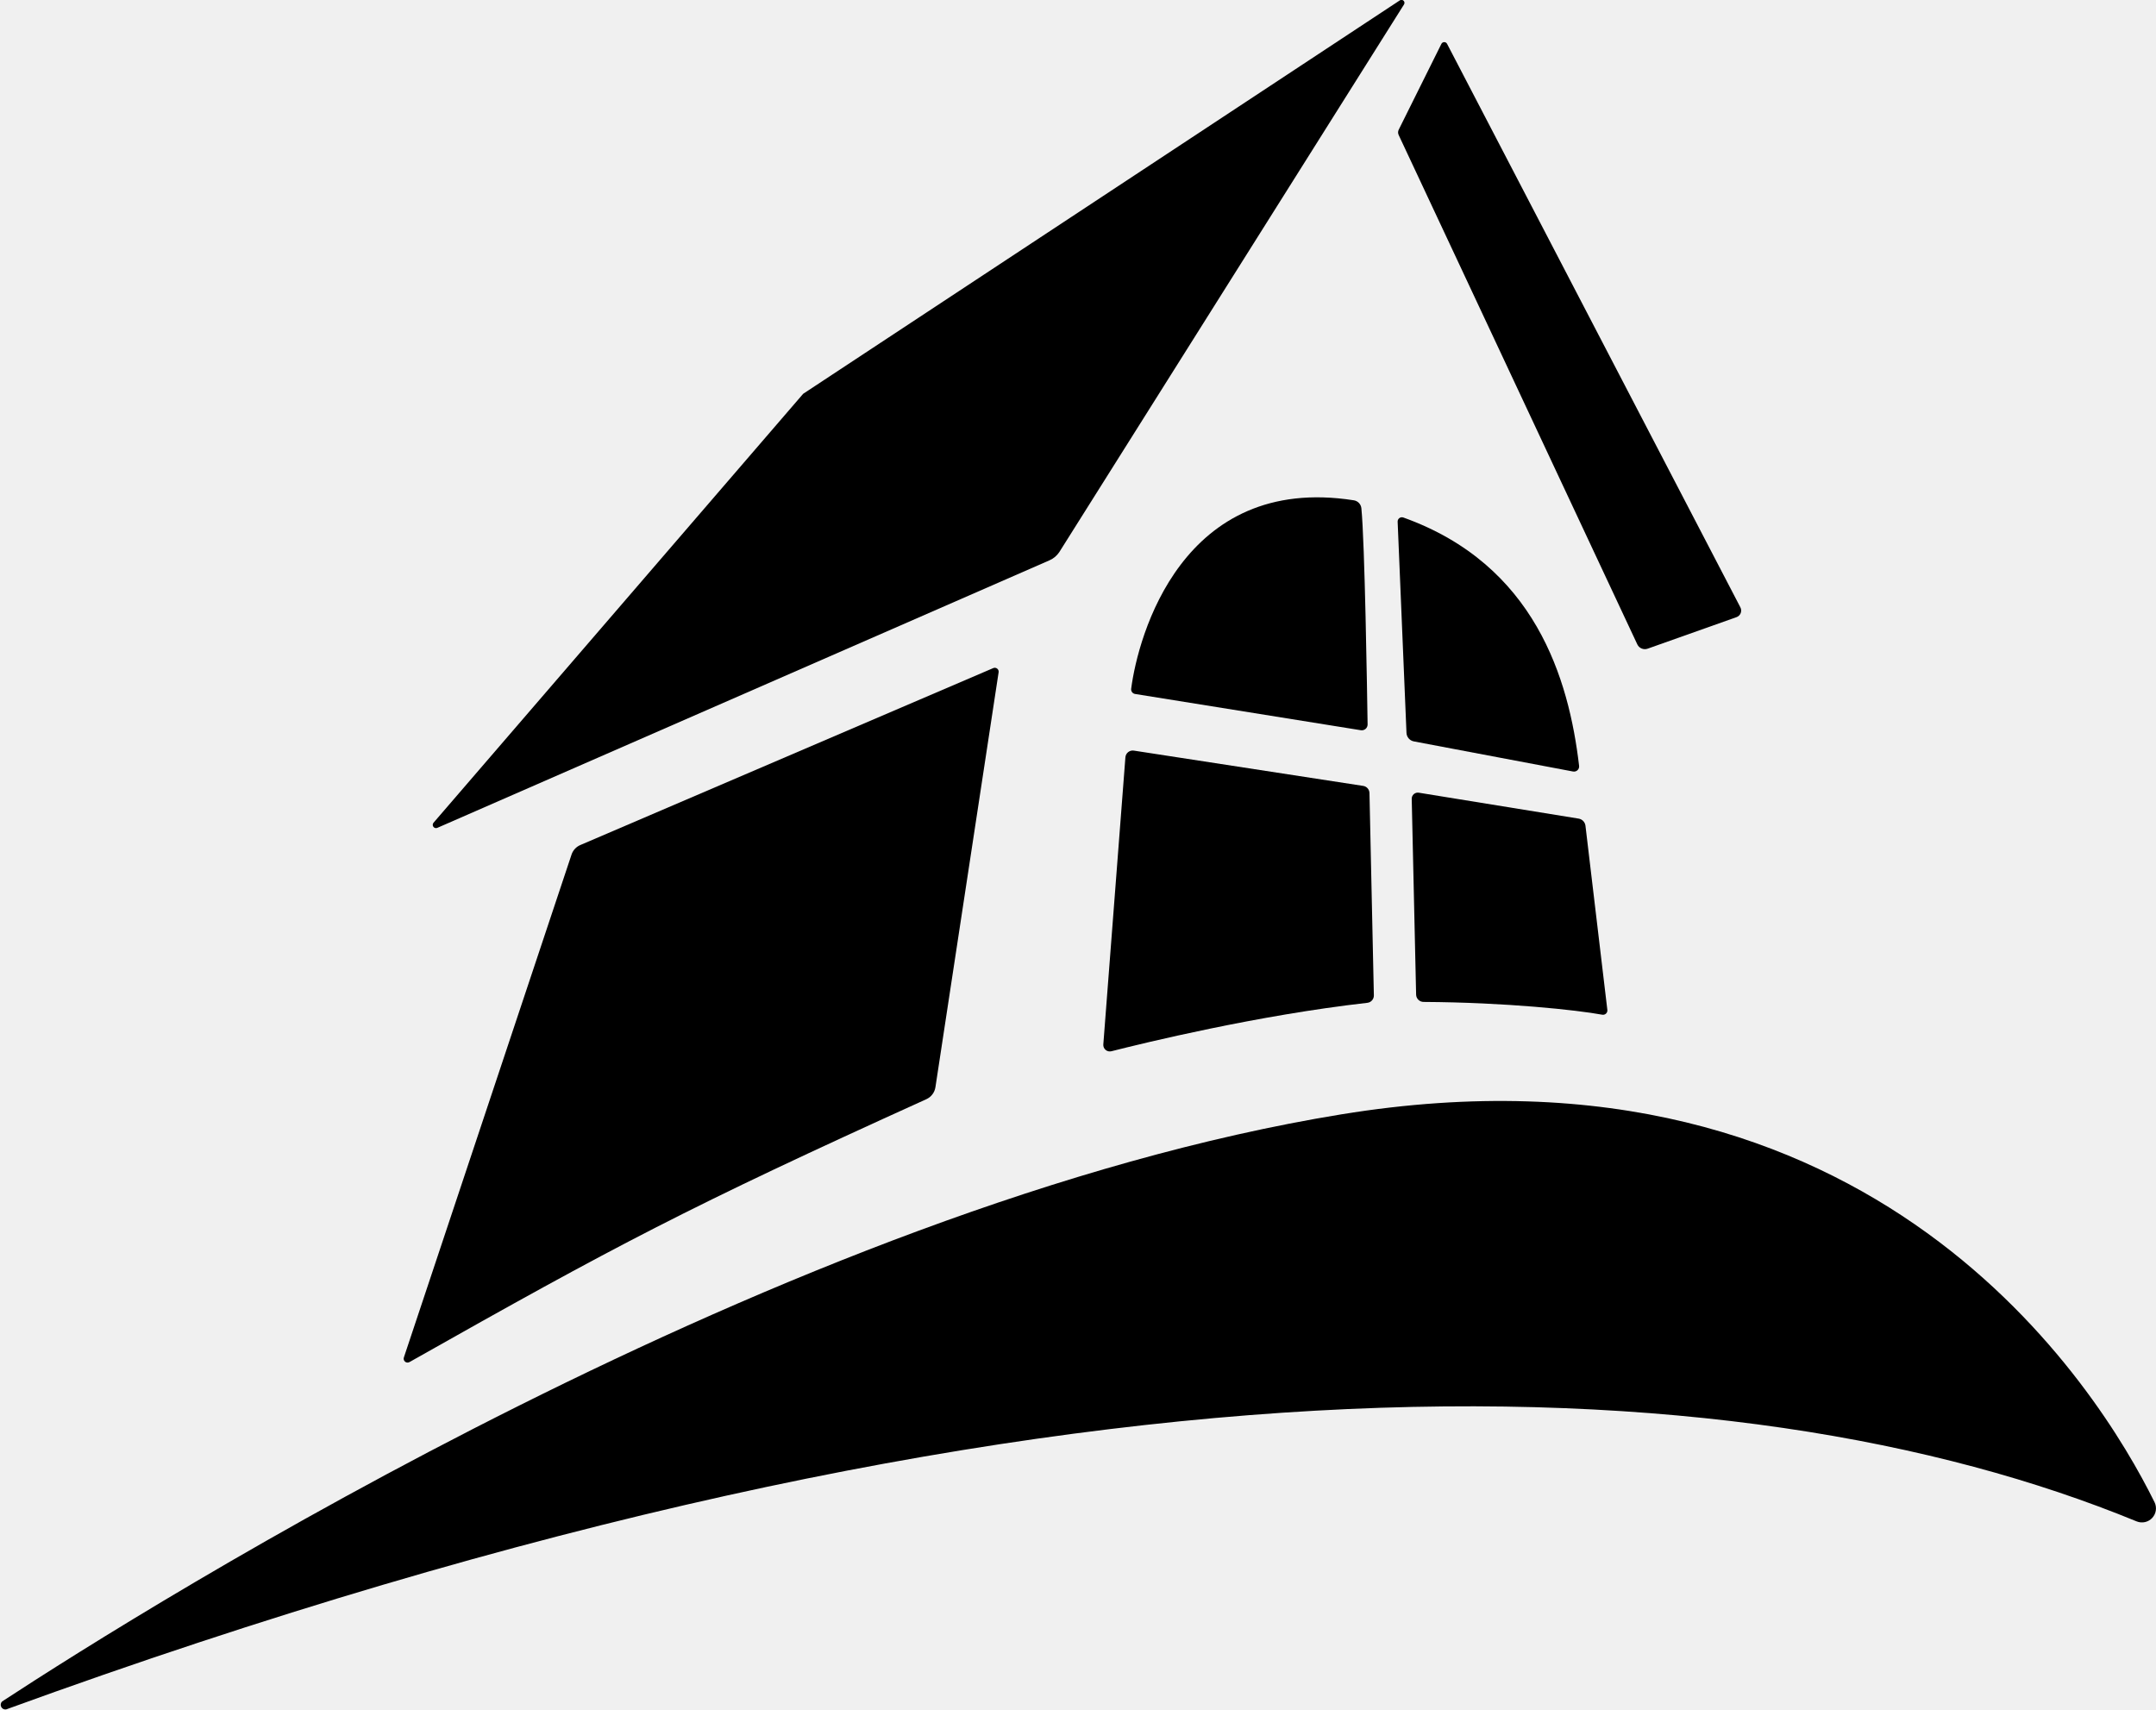
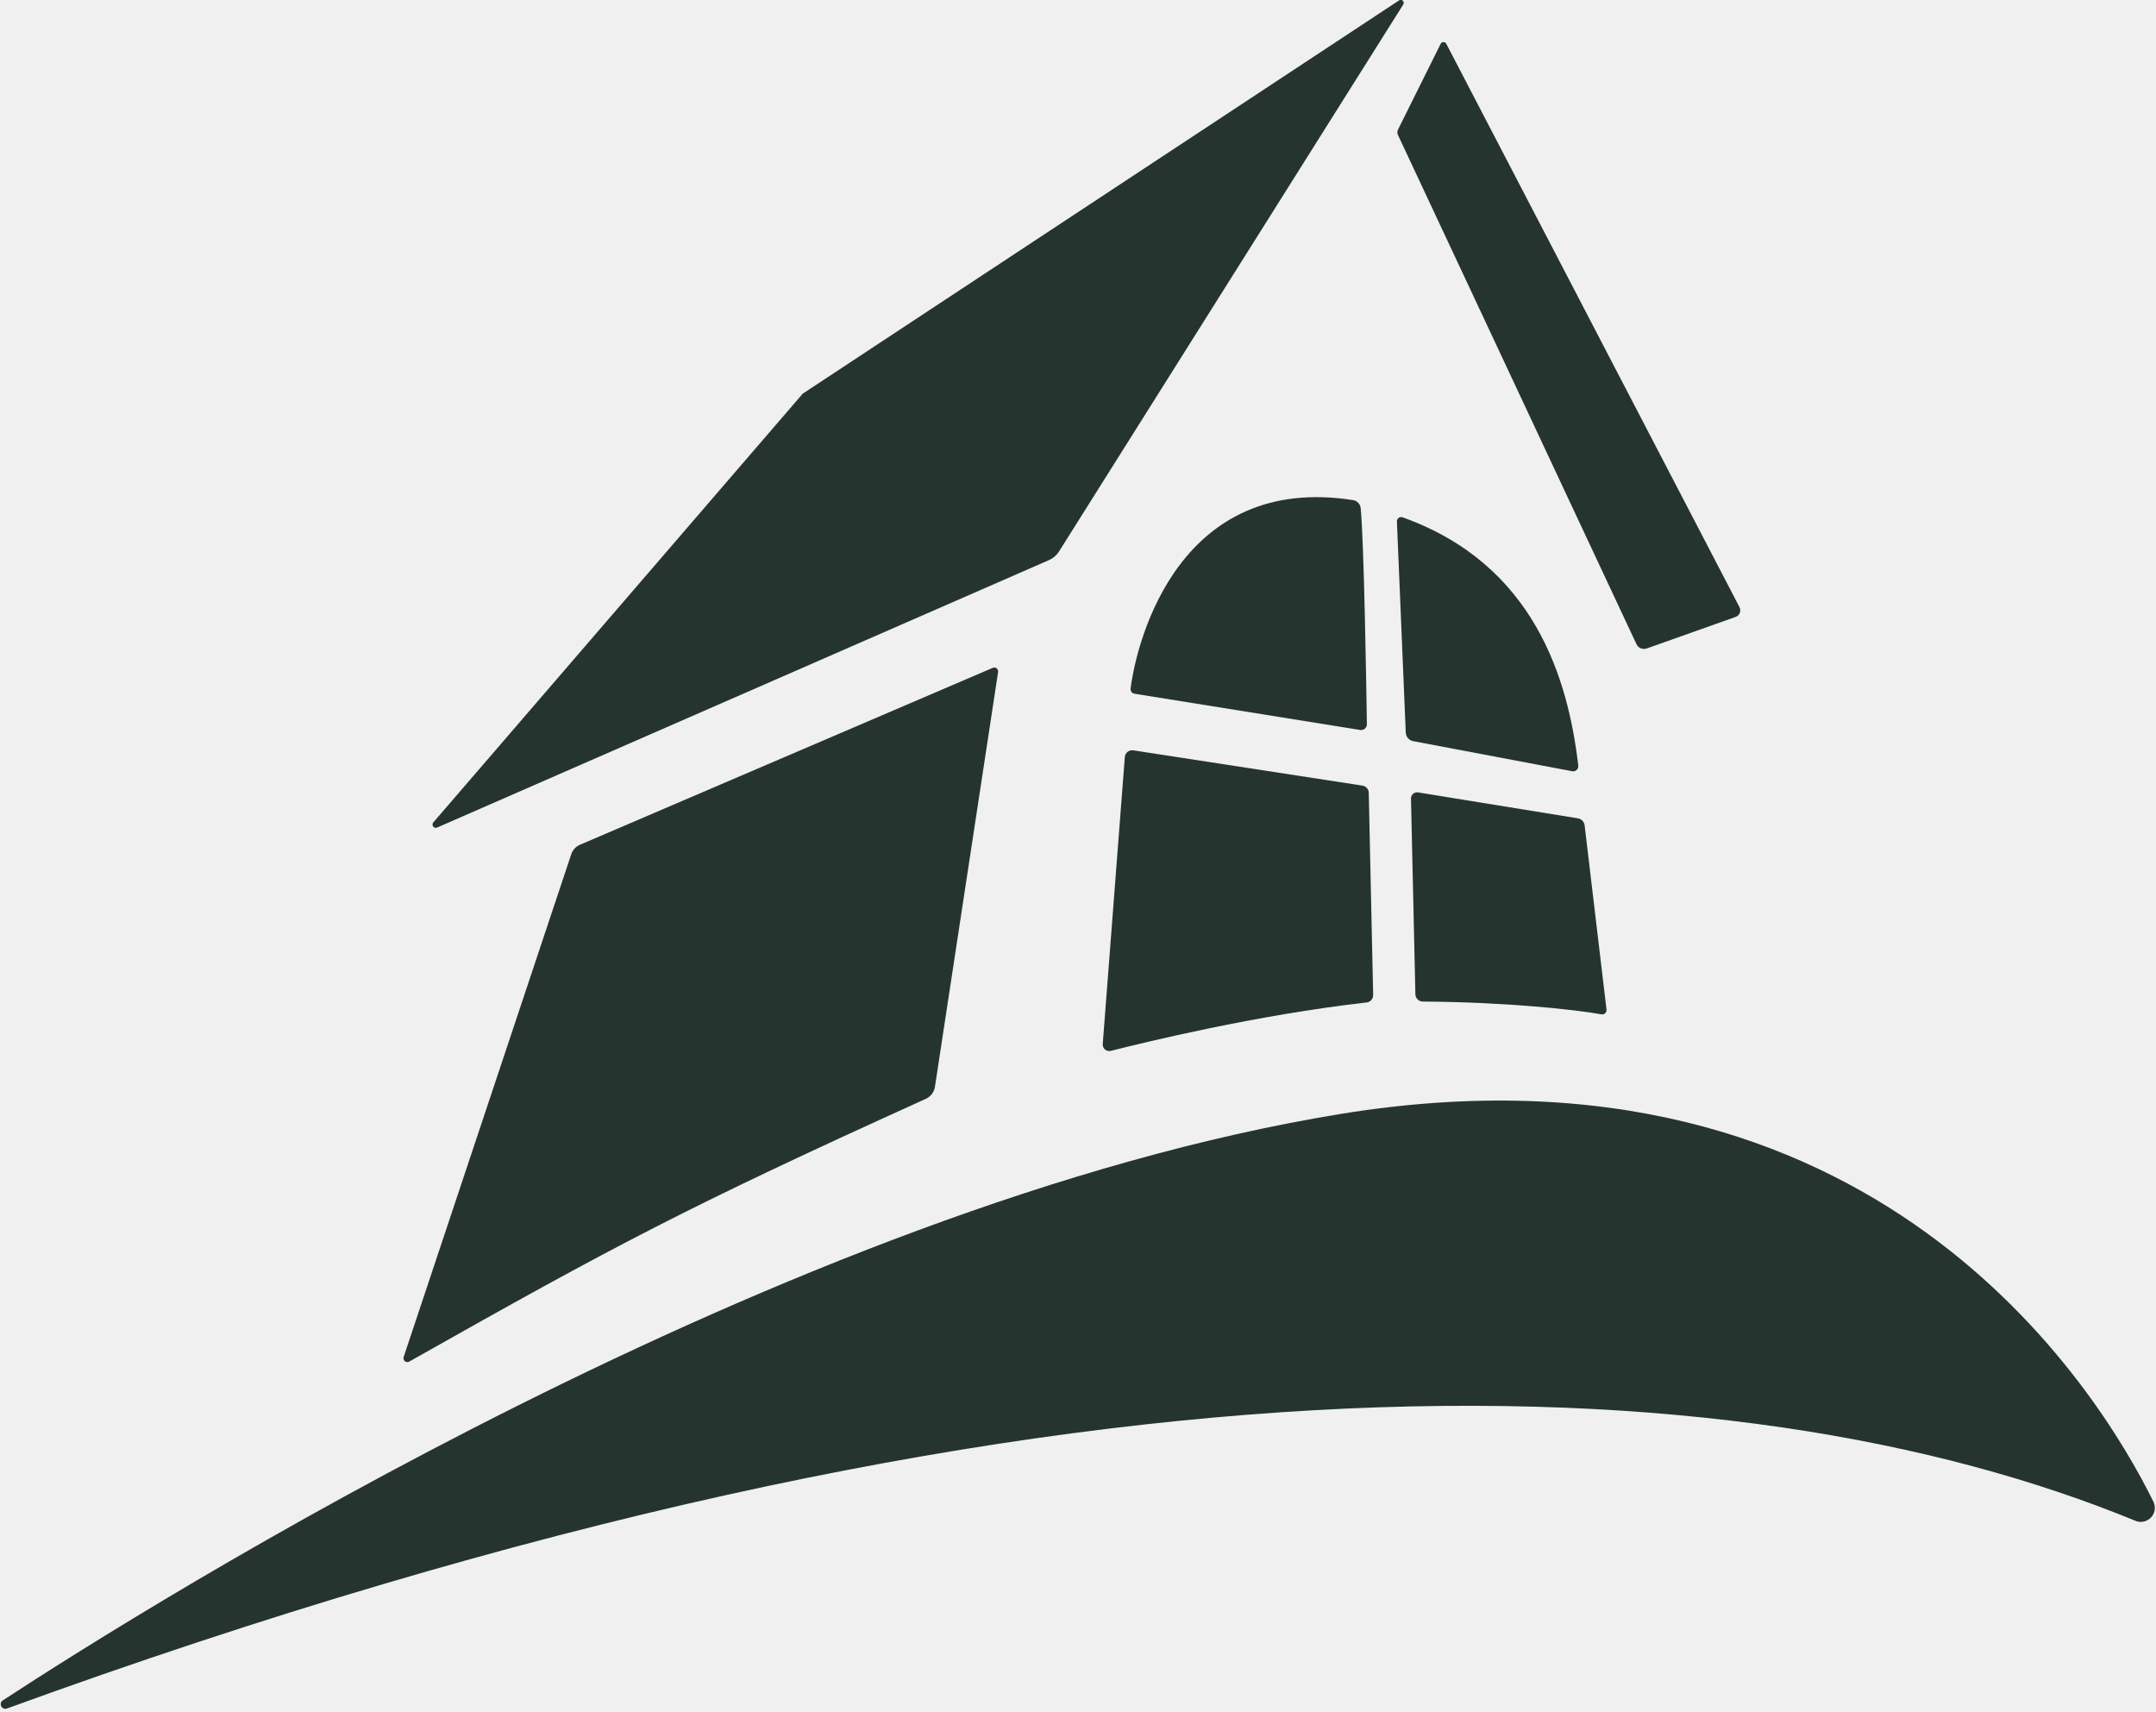
- <svg xmlns="http://www.w3.org/2000/svg" id="Layer_2" data-name="Layer 2" viewBox="0 0 460.76 365.42">
-   <path d="M622.11,1122c1.44-11.14,10.85-46,47.59-40.24a1.92,1.92,0,0,1,1.6,1.7c.73,7.24,1.22,39,1.33,46.21a1.24,1.24,0,0,1-1.44,1.23L623,1123.16A1,1,0,0,1,622.11,1122Z" transform="translate(-380.36 -974.83)" />
-   <path d="M679.05,1086.32l1.89,45.13a1.94,1.94,0,0,0,1.58,1.84l34,6.43a1.1,1.1,0,0,0,1.31-1.21c-2.18-18.57-9.39-43-37.58-53.08A.91.91,0,0,0,679.05,1086.32Z" transform="translate(-380.36 -974.83)" />
-   <path d="M620.87,1136.69l-4.72,61.36a1.39,1.39,0,0,0,1.73,1.46c6.85-1.74,31.28-7.71,54.7-10.35a1.57,1.57,0,0,0,1.39-1.59l-.94-43.25a1.58,1.58,0,0,0-1.33-1.52l-49-7.54A1.57,1.57,0,0,0,620.87,1136.69Z" transform="translate(-380.36 -974.83)" />
-   <path d="M683,1187.43l-.94-41.88a1.3,1.3,0,0,1,1.5-1.3l34.17,5.54a1.75,1.75,0,0,1,1.46,1.52l4.68,39.39a.93.93,0,0,1-1.1,1c-5.42-1-20.5-2.63-38.16-2.73A1.6,1.6,0,0,1,683,1187.43Z" transform="translate(-380.36 -974.83)" />
-   <path d="M593.78,1118.48l-13.51,88.72a3.37,3.37,0,0,1-1.94,2.56c-50.93,23.08-66.39,31.29-110.44,56.17a.83.83,0,0,1-1.21-1l35.84-107.5a3.37,3.37,0,0,1,1.88-2l88.23-37.81A.83.83,0,0,1,593.78,1118.48Z" transform="translate(-380.36 -974.83)" />
-   <path d="M473.81,1151.77l130.85-57.19a4.79,4.79,0,0,0,2.12-1.81l73.64-117a.64.64,0,0,0-.89-.87L552,1059l-79,91.68A.7.7,0,0,0,473.81,1151.77Z" transform="translate(-380.36 -974.83)" />
-   <path d="M679.28,1002.55l9.12-18.34a.68.68,0,0,1,1.22,0l62.68,120.43a1.49,1.49,0,0,1-.82,2.09l-19,6.74a1.78,1.78,0,0,1-2.21-.92l-51-108.87A1.29,1.29,0,0,1,679.28,1002.55Z" transform="translate(-380.36 -974.83)" />
-   <path d="M381.67,1340.18a1,1,0,0,1-.86-1.7C412.44,1317.79,548.57,1232.3,667,1213c114.16-18.6,161.82,58.62,173.81,82.9A3,3,0,0,1,837,1300C751.83,1265,606,1258.49,381.67,1340.18Z" transform="translate(-380.36 -974.83)" />
+ <svg xmlns="http://www.w3.org/2000/svg" width="461" height="366" viewBox="0 0 461 366" fill="none">
+   <g clip-path="url(#clip0)">
+     <path d="M241.75 147.17C243.19 136.03 252.6 101.17 289.34 106.93C289.756 106.998 290.139 107.202 290.428 107.509C290.717 107.816 290.897 108.21 290.94 108.63C291.67 115.87 292.16 147.63 292.27 154.84C292.271 155.02 292.233 155.199 292.157 155.362C292.082 155.526 291.972 155.672 291.835 155.789C291.698 155.906 291.537 155.992 291.364 156.04C291.19 156.089 291.008 156.099 290.83 156.07L242.64 148.33C242.504 148.317 242.371 148.276 242.251 148.209C242.131 148.143 242.026 148.052 241.943 147.943C241.859 147.834 241.799 147.71 241.766 147.577C241.733 147.444 241.727 147.305 241.75 147.17Z" fill="#25342E" />
+     <path d="M298.69 111.49L300.58 156.62C300.595 157.061 300.76 157.483 301.047 157.817C301.334 158.152 301.727 158.379 302.16 158.46L336.16 164.89C336.331 164.925 336.507 164.918 336.675 164.871C336.842 164.824 336.996 164.738 337.124 164.62C337.252 164.502 337.35 164.355 337.41 164.192C337.47 164.028 337.491 163.853 337.47 163.68C335.29 145.11 328.08 120.68 299.89 110.6C299.751 110.553 299.602 110.541 299.458 110.564C299.313 110.587 299.175 110.644 299.057 110.732C298.939 110.819 298.844 110.934 298.781 111.066C298.717 111.198 298.685 111.343 298.69 111.49V111.49Z" fill="#25342E" />
+     <path d="M240.51 161.86L235.79 223.22C235.772 223.441 235.807 223.663 235.892 223.867C235.977 224.072 236.109 224.253 236.279 224.396C236.448 224.538 236.649 224.639 236.865 224.688C237.081 224.738 237.305 224.735 237.52 224.68C244.37 222.94 268.8 216.97 292.22 214.33C292.608 214.285 292.965 214.098 293.222 213.804C293.479 213.51 293.617 213.13 293.61 212.74L292.67 169.49C292.66 169.121 292.522 168.767 292.279 168.49C292.036 168.212 291.704 168.028 291.34 167.97L242.34 160.43C242.124 160.393 241.903 160.402 241.691 160.455C241.479 160.509 241.281 160.606 241.109 160.74C240.936 160.875 240.794 161.044 240.691 161.237C240.588 161.43 240.526 161.642 240.51 161.86V161.86Z" fill="#25342E" />
+     <path d="M302.64 212.6L301.7 170.72C301.698 170.531 301.737 170.344 301.814 170.172C301.891 169.999 302.006 169.846 302.148 169.722C302.291 169.598 302.459 169.507 302.641 169.455C302.822 169.403 303.013 169.391 303.2 169.42L337.37 174.96C337.745 175.02 338.091 175.201 338.354 175.476C338.618 175.75 338.785 176.103 338.83 176.48L343.51 215.87C343.523 216.014 343.503 216.158 343.451 216.293C343.399 216.427 343.316 216.548 343.209 216.645C343.103 216.742 342.975 216.812 342.836 216.852C342.697 216.891 342.551 216.897 342.41 216.87C336.99 215.87 321.91 214.24 304.25 214.14C303.834 214.143 303.433 213.984 303.133 213.696C302.832 213.409 302.655 213.016 302.64 212.6V212.6Z" fill="#25342E" />
+     <path d="M213.42 143.65L199.91 232.37C199.825 232.924 199.604 233.449 199.265 233.896C198.926 234.343 198.481 234.698 197.97 234.93C147.04 258.01 131.58 266.22 87.53 291.1C87.383 291.19 87.211 291.232 87.038 291.22C86.866 291.208 86.702 291.142 86.568 291.032C86.435 290.922 86.34 290.773 86.295 290.606C86.251 290.438 86.259 290.262 86.32 290.1L122.16 182.6C122.316 182.153 122.563 181.744 122.887 181.4C123.211 181.055 123.604 180.783 124.04 180.6L212.27 142.79C212.404 142.733 212.55 142.712 212.695 142.729C212.839 142.747 212.976 142.802 213.093 142.889C213.209 142.976 213.301 143.092 213.358 143.226C213.416 143.359 213.437 143.506 213.42 143.65V143.65Z" fill="#25342E" />
+     <path d="M93.45 176.94L224.3 119.75C225.17 119.37 225.908 118.74 226.42 117.94L300.06 0.94C300.134 0.817 300.164 0.672 300.145 0.529C300.127 0.387 300.061 0.255 299.958 0.154C299.855 0.054 299.721 -0.009 299.578 -0.024C299.435 -0.04 299.292 -0.006 299.17 0.07L171.64 84.17L92.64 175.85C92.541 175.971 92.485 176.121 92.482 176.277C92.478 176.433 92.526 176.586 92.62 176.711C92.713 176.836 92.845 176.927 92.995 176.968C93.146 177.01 93.306 177 93.45 176.94V176.94Z" fill="#25342E" />
+     <path d="M298.92 27.72L308.04 9.38C308.096 9.266 308.183 9.17 308.291 9.103C308.399 9.036 308.523 9 308.65 9C308.777 9 308.901 9.036 309.009 9.103C309.117 9.17 309.204 9.266 309.26 9.38L371.94 129.81C372.038 129.999 372.095 130.206 372.106 130.419C372.117 130.631 372.083 130.843 372.005 131.041C371.927 131.239 371.808 131.418 371.656 131.566C371.503 131.715 371.32 131.828 371.12 131.9L352.12 138.64C351.703 138.789 351.246 138.777 350.837 138.607C350.429 138.437 350.098 138.121 349.91 137.72L298.91 28.85C298.826 28.673 298.783 28.48 298.785 28.284C298.786 28.088 298.833 27.895 298.92 27.72V27.72Z" fill="#25342E" />
+     <path d="M1.31 365.35C1.101 365.384 0.886 365.35 0.697 365.253C0.508 365.157 0.355 365.003 0.259 364.814C0.163 364.625 0.13 364.41 0.165 364.201C0.199 363.992 0.299 363.799 0.45 363.65C32.08 342.96 168.21 257.47 286.64 238.17C400.8 219.57 448.46 296.79 460.45 321.07C460.715 321.614 460.809 322.226 460.72 322.825C460.631 323.425 460.363 323.983 459.951 324.426C459.538 324.87 459.001 325.178 458.41 325.311C457.82 325.444 457.202 325.395 456.64 325.17C371.47 290.17 225.64 283.66 1.31 365.35Z" fill="#25342E" />
+   </g>
+   <defs>
+     <clipPath id="clip0">
+       <rect width="460.76" height="365.42" fill="white" />
+     </clipPath>
+   </defs>
</svg>
